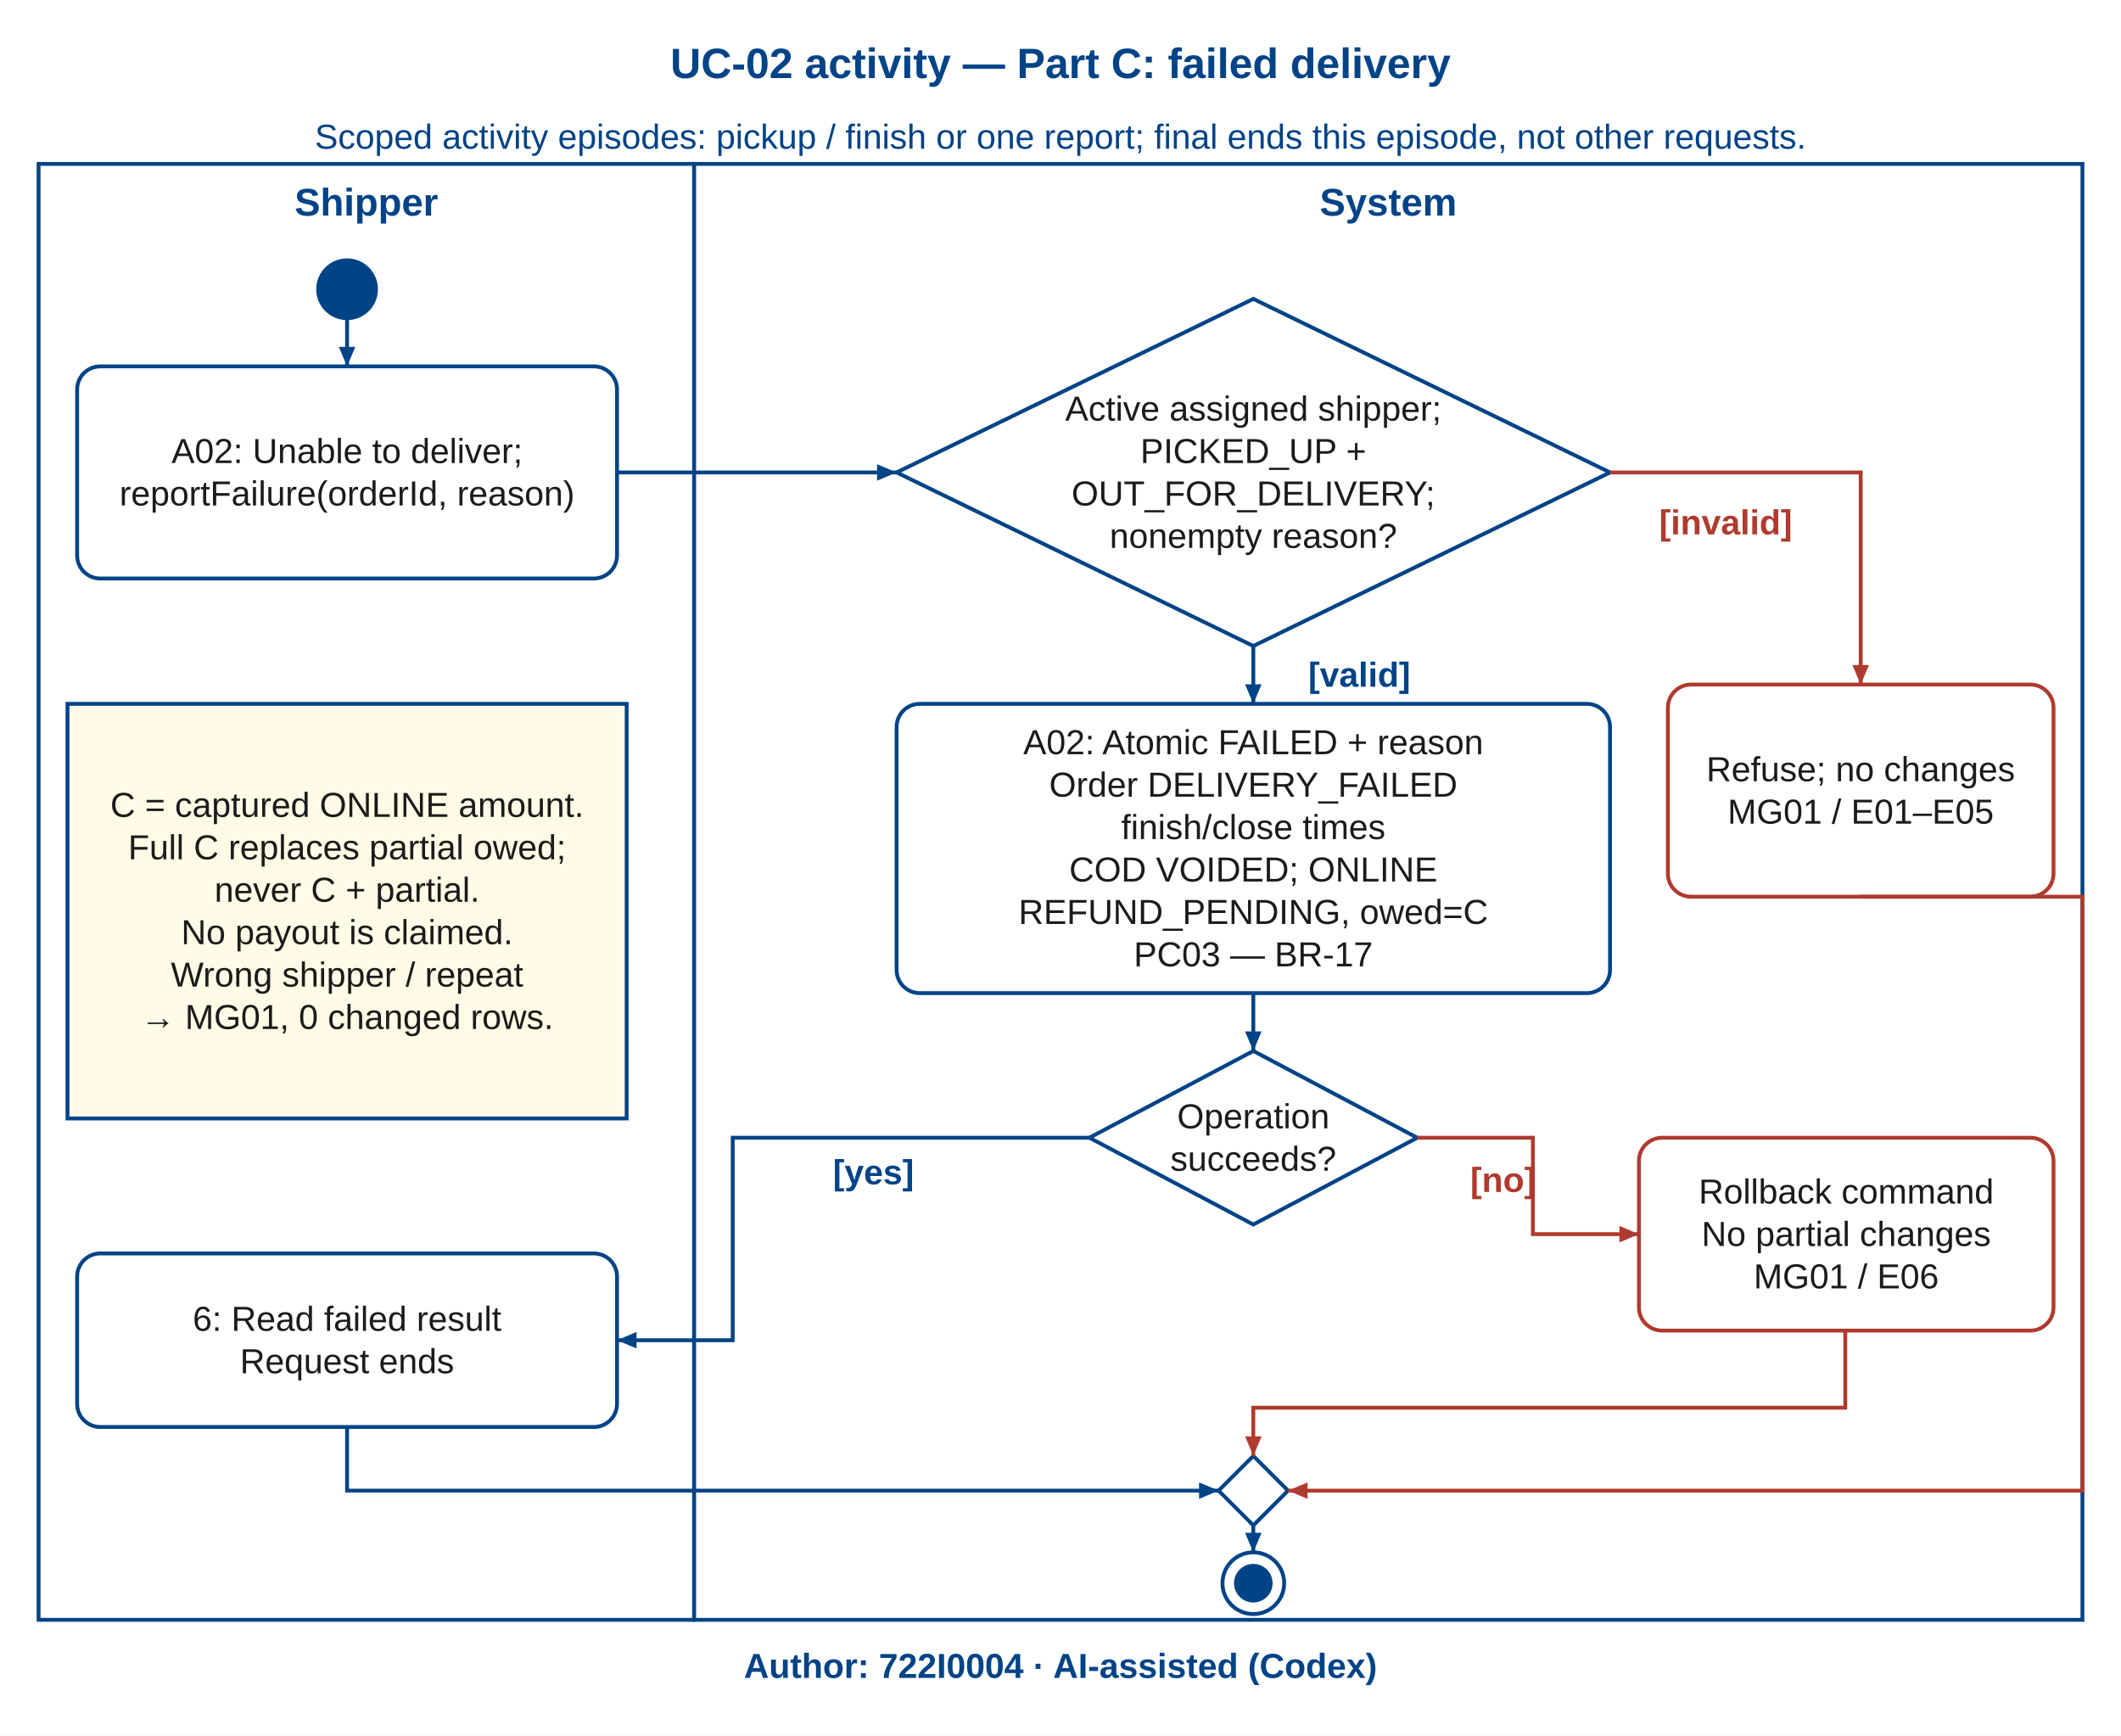
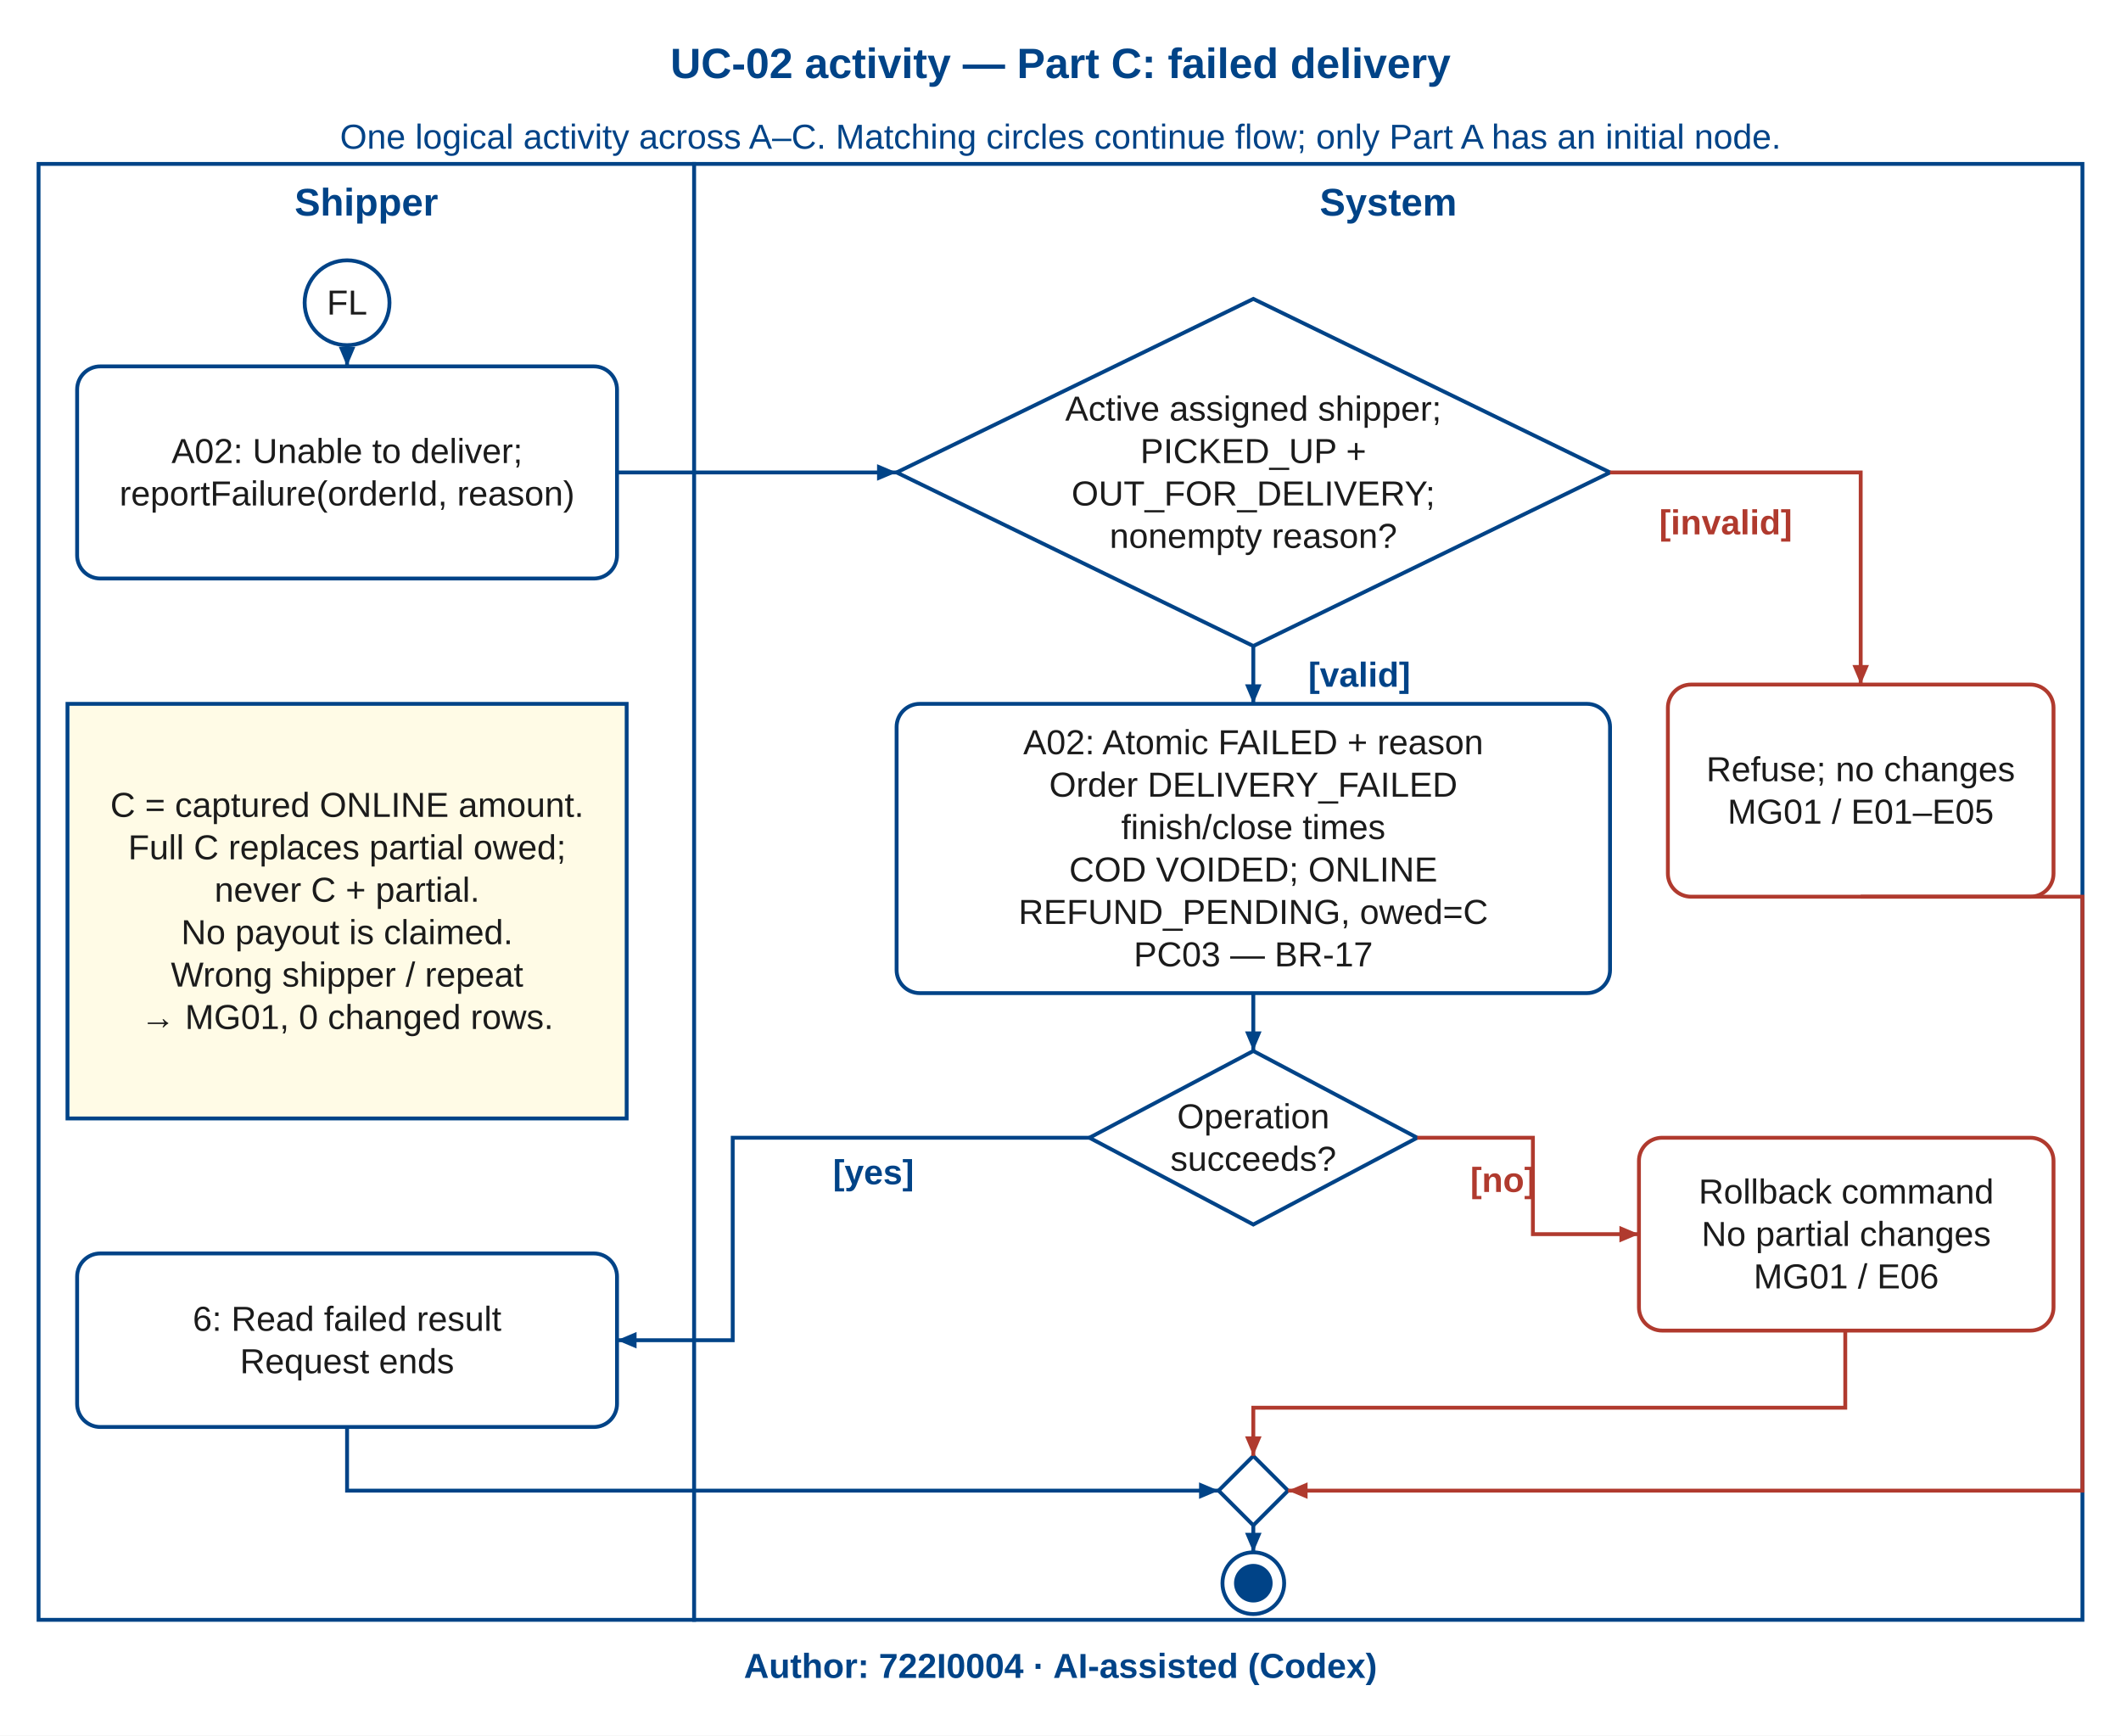
<svg xmlns="http://www.w3.org/2000/svg" width="1100" height="900" viewBox="0 0 1100 900">
  <rect width="1100" height="900" fill="white" />
  <text x="550.0" y="40.48" text-anchor="middle" font-family="Arial" font-size="22" font-weight="bold" fill="#004387">UC-02 activity — Part C: failed delivery</text>
  <text x="550.0" y="870.12" text-anchor="middle" font-family="Arial" font-size="18" font-weight="bold" fill="#004387">Author: 722I0004 · AI-assisted (Codex)</text>
  <rect x="20" y="85" width="340" height="755" rx="0" fill="white" stroke="#004387" stroke-width="2" />
  <rect x="360" y="85" width="720" height="755" rx="0" fill="white" stroke="#004387" stroke-width="2" />
  <text x="190.0" y="111.8" text-anchor="middle" font-family="Arial" font-size="20" font-weight="bold" fill="#004387">Shipper</text>
  <text x="720.0" y="111.8" text-anchor="middle" font-family="Arial" font-size="20" font-weight="bold" fill="#004387">System</text>
-   <ellipse cx="180.0" cy="150.0" rx="15.0" ry="15.0" fill="#004387" stroke="#004387" stroke-width="2" />
+   <ellipse cx="180.0" cy="157.0" rx="22.0" ry="22.0" fill="white" stroke="#004387" stroke-width="2" />
+   <text x="180.0" y="163.12" text-anchor="middle" font-family="Arial" font-size="18" font-weight="normal" fill="#1B1B1B">FL</text>
  <rect x="40" y="190" width="280" height="110" rx="12" fill="white" stroke="#004387" stroke-width="2" />
  <text x="180.0" y="240.12" text-anchor="middle" font-family="Arial" font-size="18" font-weight="normal" fill="#1B1B1B">A02: Unable to deliver;</text>
  <text x="180.0" y="262.12" text-anchor="middle" font-family="Arial" font-size="18" font-weight="normal" fill="#1B1B1B">reportFailure(orderId, reason)</text>
  <polygon points="650.0,155 835,245.0 650.0,335 465,245.0" fill="white" stroke="#004387" stroke-width="2" />
  <text x="650.0" y="218.12" text-anchor="middle" font-family="Arial" font-size="18" font-weight="normal" fill="#1B1B1B">Active assigned shipper;</text>
  <text x="650.0" y="240.12" text-anchor="middle" font-family="Arial" font-size="18" font-weight="normal" fill="#1B1B1B">PICKED_UP +</text>
  <text x="650.0" y="262.12" text-anchor="middle" font-family="Arial" font-size="18" font-weight="normal" fill="#1B1B1B">OUT_FOR_DELIVERY;</text>
  <text x="650.0" y="284.12" text-anchor="middle" font-family="Arial" font-size="18" font-weight="normal" fill="#1B1B1B">nonempty reason?</text>
  <rect x="465" y="365" width="370" height="150" rx="12" fill="white" stroke="#004387" stroke-width="2" />
  <text x="650.0" y="391.12" text-anchor="middle" font-family="Arial" font-size="18" font-weight="normal" fill="#1B1B1B">A02: Atomic FAILED + reason</text>
  <text x="650.0" y="413.12" text-anchor="middle" font-family="Arial" font-size="18" font-weight="normal" fill="#1B1B1B">Order DELIVERY_FAILED</text>
  <text x="650.0" y="435.12" text-anchor="middle" font-family="Arial" font-size="18" font-weight="normal" fill="#1B1B1B">finish/close times</text>
  <text x="650.0" y="457.12" text-anchor="middle" font-family="Arial" font-size="18" font-weight="normal" fill="#1B1B1B">COD VOIDED; ONLINE</text>
  <text x="650.0" y="479.12" text-anchor="middle" font-family="Arial" font-size="18" font-weight="normal" fill="#1B1B1B">REFUND_PENDING, owed=C</text>
  <text x="650.0" y="501.12" text-anchor="middle" font-family="Arial" font-size="18" font-weight="normal" fill="#1B1B1B">PC03 — BR-17</text>
  <polygon points="650.0,545 735,590.0 650.0,635 565,590.0" fill="white" stroke="#004387" stroke-width="2" />
  <text x="650.0" y="585.12" text-anchor="middle" font-family="Arial" font-size="18" font-weight="normal" fill="#1B1B1B">Operation</text>
  <text x="650.0" y="607.12" text-anchor="middle" font-family="Arial" font-size="18" font-weight="normal" fill="#1B1B1B">succeeds?</text>
  <rect x="865" y="355" width="200" height="110" rx="12" fill="white" stroke="#B03A2E" stroke-width="2" />
  <text x="965.0" y="405.12" text-anchor="middle" font-family="Arial" font-size="18" font-weight="normal" fill="#1B1B1B">Refuse; no changes</text>
  <text x="965.0" y="427.12" text-anchor="middle" font-family="Arial" font-size="18" font-weight="normal" fill="#1B1B1B">MG01 / E01–E05</text>
  <rect x="850" y="590" width="215" height="100" rx="12" fill="white" stroke="#B03A2E" stroke-width="2" />
  <text x="957.5" y="624.12" text-anchor="middle" font-family="Arial" font-size="18" font-weight="normal" fill="#1B1B1B">Rollback command</text>
  <text x="957.5" y="646.12" text-anchor="middle" font-family="Arial" font-size="18" font-weight="normal" fill="#1B1B1B">No partial changes</text>
  <text x="957.5" y="668.12" text-anchor="middle" font-family="Arial" font-size="18" font-weight="normal" fill="#1B1B1B">MG01 / E06</text>
  <rect x="40" y="650" width="280" height="90" rx="12" fill="white" stroke="#004387" stroke-width="2" />
  <text x="180.0" y="690.12" text-anchor="middle" font-family="Arial" font-size="18" font-weight="normal" fill="#1B1B1B">6: Read failed result</text>
  <text x="180.0" y="712.12" text-anchor="middle" font-family="Arial" font-size="18" font-weight="normal" fill="#1B1B1B">Request ends</text>
  <polygon points="650.0,755 668,773.0 650.0,791 632,773.0" fill="white" stroke="#004387" stroke-width="2" />
  <ellipse cx="650.0" cy="821.0" rx="16.0" ry="16.0" fill="white" stroke="#004387" stroke-width="2" />
  <ellipse cx="650.0" cy="821.0" rx="10.0" ry="10.0" fill="#004387" />
  <rect x="35" y="365" width="290" height="215" rx="0" fill="#FFFBE6" stroke="#004387" stroke-width="2" />
  <text x="180.0" y="423.62" text-anchor="middle" font-family="Arial" font-size="18" font-weight="normal" fill="#1B1B1B">C = captured ONLINE amount.</text>
  <text x="180.0" y="445.62" text-anchor="middle" font-family="Arial" font-size="18" font-weight="normal" fill="#1B1B1B">Full C replaces partial owed;</text>
  <text x="180.0" y="467.62" text-anchor="middle" font-family="Arial" font-size="18" font-weight="normal" fill="#1B1B1B">never C + partial.</text>
  <text x="180.0" y="489.62" text-anchor="middle" font-family="Arial" font-size="18" font-weight="normal" fill="#1B1B1B">No payout is claimed.</text>
  <text x="180.0" y="511.62" text-anchor="middle" font-family="Arial" font-size="18" font-weight="normal" fill="#1B1B1B">Wrong shipper / repeat</text>
  <text x="180.0" y="533.62" text-anchor="middle" font-family="Arial" font-size="18" font-weight="normal" fill="#1B1B1B">→ MG01, 0 changed rows.</text>
-   <polyline points="180,165 180,190" fill="none" stroke="#004387" stroke-width="2" />
+   <polyline points="180,179 180,190" fill="none" stroke="#004387" stroke-width="2" />
  <polygon points="180,190 175.716,179.868 184.284,179.868" fill="#004387" />
  <polyline points="320,245 465,245" fill="none" stroke="#004387" stroke-width="2" />
  <polygon points="465,245 454.868,249.284 454.868,240.716" fill="#004387" />
  <polyline points="650,335 650,365" fill="none" stroke="#004387" stroke-width="2" />
  <polygon points="650,365 645.716,354.868 654.284,354.868" fill="#004387" />
  <text x="705.0" y="356.12" text-anchor="middle" font-family="Arial" font-size="18" font-weight="bold" fill="#004387">[valid]</text>
  <polyline points="835,245 965,245 965,355" fill="none" stroke="#B03A2E" stroke-width="2" />
  <polygon points="965,355 960.716,344.868 969.284,344.868" fill="#B03A2E" />
  <text x="895.0" y="277.12" text-anchor="middle" font-family="Arial" font-size="18" font-weight="bold" fill="#B03A2E">[invalid]</text>
  <polyline points="650,515 650,545" fill="none" stroke="#004387" stroke-width="2" />
  <polygon points="650,545 645.716,534.868 654.284,534.868" fill="#004387" />
  <polyline points="565,590 380,590 380,695 320,695" fill="none" stroke="#004387" stroke-width="2" />
  <polygon points="320,695 330.132,690.716 330.132,699.284" fill="#004387" />
  <text x="453.0" y="614.12" text-anchor="middle" font-family="Arial" font-size="18" font-weight="bold" fill="#004387">[yes]</text>
  <polyline points="735,590 795,590 795,640 850,640" fill="none" stroke="#B03A2E" stroke-width="2" />
  <polygon points="850,640 839.868,644.284 839.868,635.716" fill="#B03A2E" />
  <text x="779.5" y="618.12" text-anchor="middle" font-family="Arial" font-size="18" font-weight="bold" fill="#B03A2E">[no]</text>
  <polyline points="965,465 1080,465 1080,773 668,773" fill="none" stroke="#B03A2E" stroke-width="2" />
  <polygon points="668,773 678.132,768.716 678.132,777.284" fill="#B03A2E" />
  <polyline points="957,690 957,730 650,730 650,755" fill="none" stroke="#B03A2E" stroke-width="2" />
  <polygon points="650,755 645.716,744.868 654.284,744.868" fill="#B03A2E" />
  <polyline points="180,740 180,773 632,773" fill="none" stroke="#004387" stroke-width="2" />
  <polygon points="632,773 621.868,777.284 621.868,768.716" fill="#004387" />
  <polyline points="650,791 650,805" fill="none" stroke="#004387" stroke-width="2" />
  <polygon points="650,805 645.716,794.868 654.284,794.868" fill="#004387" />
-   <text x="550.0" y="77.12" text-anchor="middle" font-family="Arial" font-size="18" font-weight="normal" fill="#004387">Scoped activity episodes: pickup / finish or one report; final ends this episode, not other requests.</text>
+   <text x="550.0" y="77.12" text-anchor="middle" font-family="Arial" font-size="18" font-weight="normal" fill="#004387">One logical activity across A–C. Matching circles continue flow; only Part A has an initial node.</text>
</svg>
